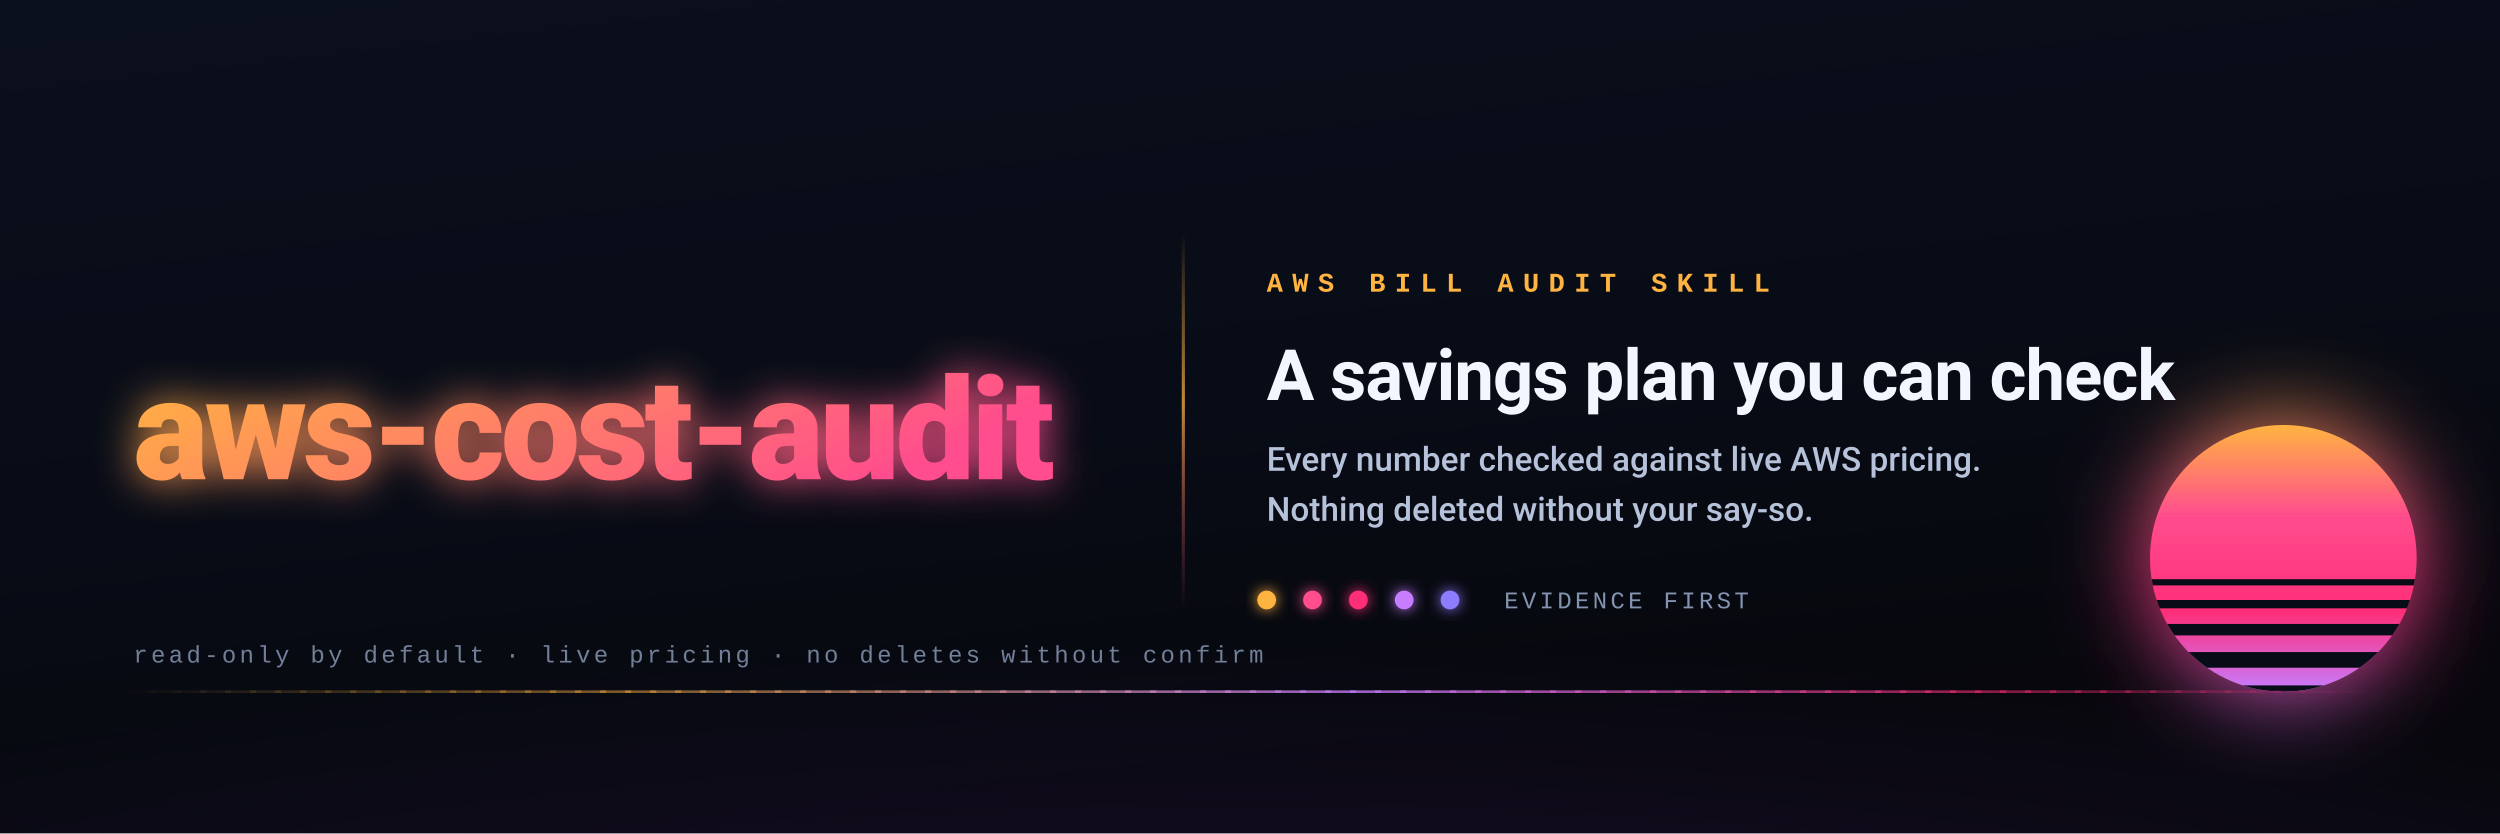
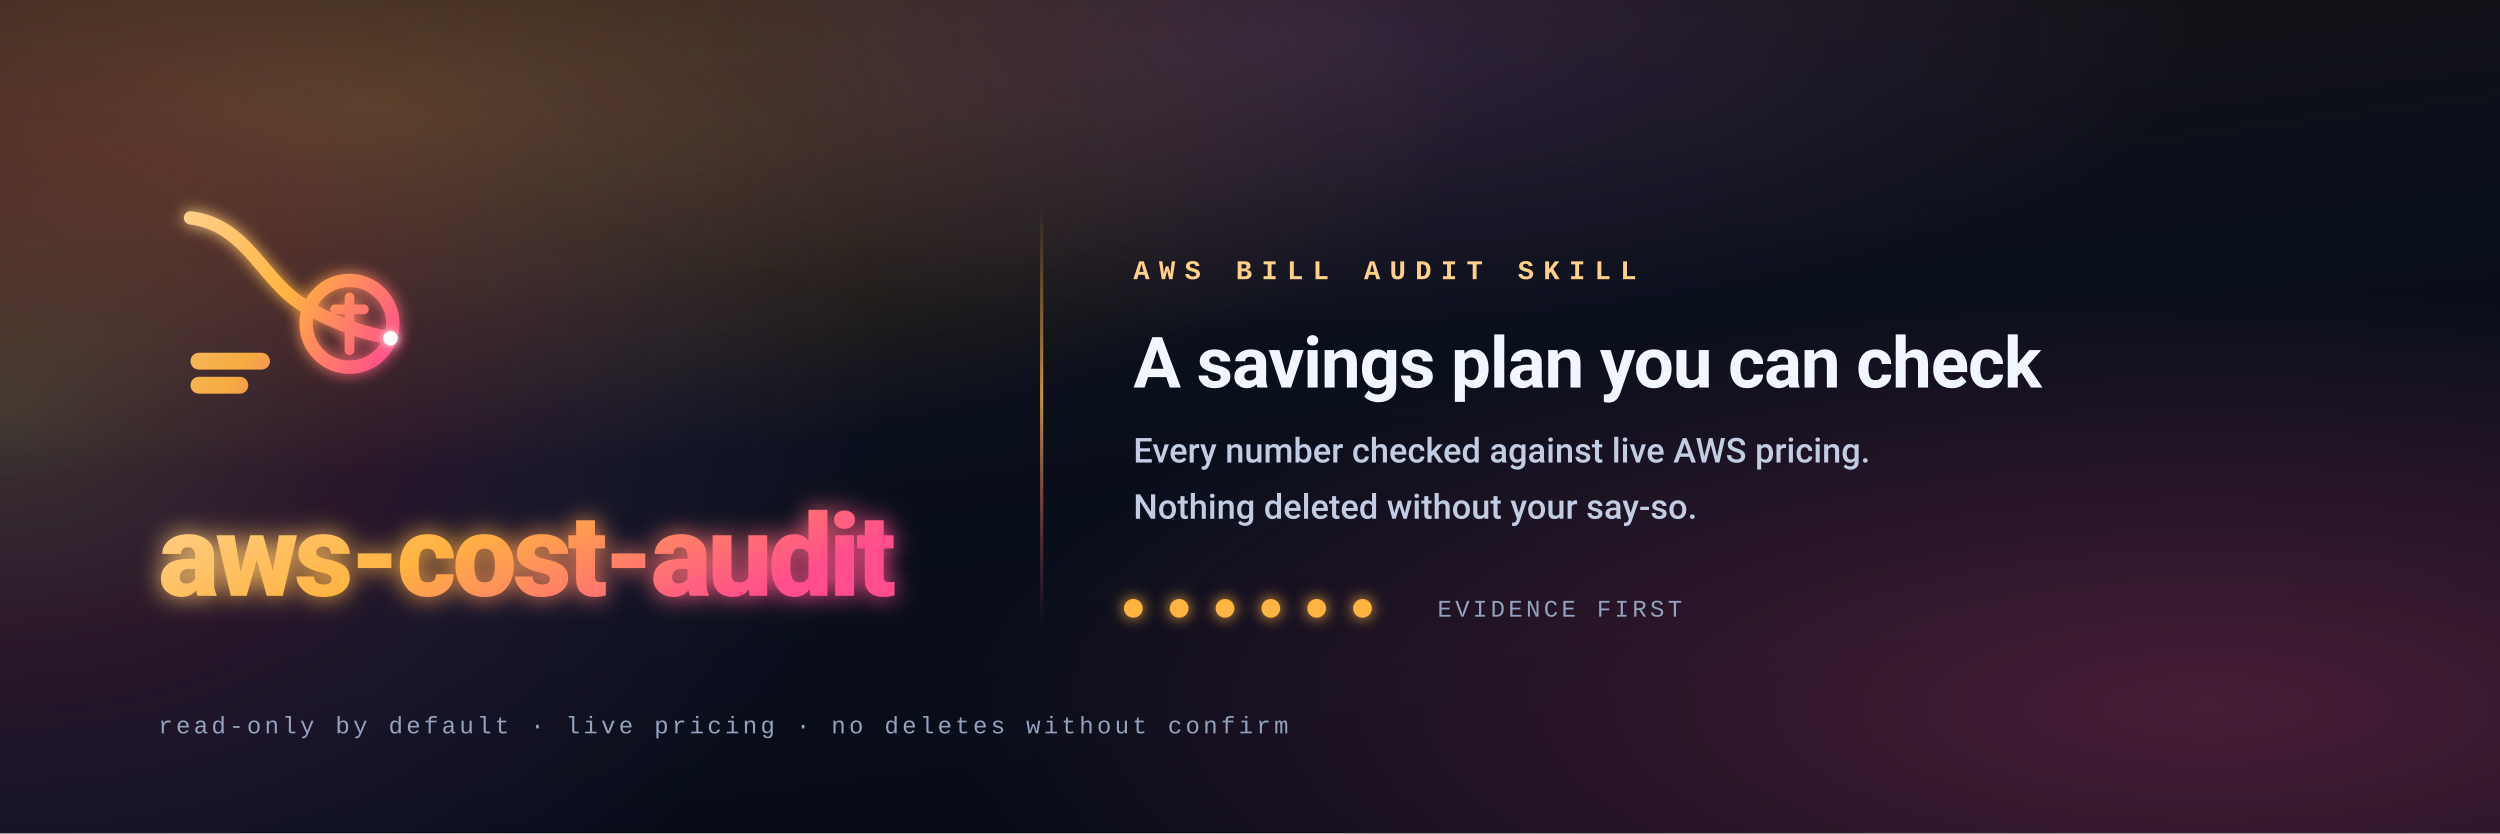
- <svg xmlns="http://www.w3.org/2000/svg" viewBox="0 0 1200 400" width="1200" height="400" fill="none" role="img" aria-label="aws-cost-audit: a savings plan you can check. Every number checked against live AWS pricing. Nothing deleted without your say-so.">
+ <svg xmlns="http://www.w3.org/2000/svg" viewBox="0 0 1200 400" fill="none" role="img" aria-label="aws-cost-audit, an AWS bill audit skill: a savings plan you can check">
  <defs>
-     <linearGradient id="a-ground" x1="0" y1="0" x2="0.35" y2="1">
-       <stop offset="0%" stop-color="#0A0F1C" />
-       <stop offset="60%" stop-color="#080C16" />
-       <stop offset="100%" stop-color="#07070C" />
+     <linearGradient id="aw-ground" x1="0" y1="0" x2="0.4" y2="1">
+       <stop offset="0%" stop-color="#1C1410" />
+       <stop offset="55%" stop-color="#0A0F1C" />
+       <stop offset="100%" stop-color="#080C18" />
    </linearGradient>
-     <radialGradient id="a-bloom" cx="0.5" cy="1" r="0.75">
-       <stop offset="0%" stop-color="#FF2D78" stop-opacity="0.30" />
-       <stop offset="38%" stop-color="#7C3AED" stop-opacity="0.14" />
-       <stop offset="100%" stop-color="#7C3AED" stop-opacity="0" />
+     <radialGradient id="aw-bloomA" cx="0.15" cy="0.13" r="0.44">
+       <stop offset="0%" stop-color="#FFB341" stop-opacity="0.26" />
+       <stop offset="100%" stop-color="#FFB341" stop-opacity="0" />
    </radialGradient>
-     <linearGradient id="a-sun" x1="0" y1="0" x2="0" y2="1">
-       <stop offset="0%" stop-color="#FFB341" />
-       <stop offset="34%" stop-color="#FF4D8D" />
-       <stop offset="70%" stop-color="#FF2D78" />
-       <stop offset="100%" stop-color="#C77DFF" />
-     </linearGradient>
-     <linearGradient id="a-brand" x1="0" y1="0" x2="1" y2="0.25" gradientUnits="objectBoundingBox">
-       <stop offset="0%" stop-color="#FFB341" />
-       <stop offset="100%" stop-color="#FF4D8D" />
-       <animateTransform attributeName="gradientTransform" type="translate" values="-0.12 0; 0.12 0; -0.12 0" dur="18s" repeatCount="indefinite" />
-     </linearGradient>
-     <linearGradient id="a-rule" gradientUnits="userSpaceOnUse" x1="568" y1="112" x2="568" y2="292">
+     <radialGradient id="aw-bloomB" cx="0.88" cy="0.85" r="0.50">
+       <stop offset="0%" stop-color="#FF4D8D" stop-opacity="0.26" />
+       <stop offset="100%" stop-color="#FF4D8D" stop-opacity="0" />
+     </radialGradient>
+     <radialGradient id="aw-bloomC" cx="0.52" cy="0.04" r="0.36">
+       <stop offset="0%" stop-color="#C77DFF" stop-opacity="0.16" />
+       <stop offset="100%" stop-color="#C77DFF" stop-opacity="0" />
+     </radialGradient>
+     <radialGradient id="aw-wash" cx="0.5" cy="0.5" r="0.5">
+       <stop offset="0%" stop-color="#FFD08A" stop-opacity="0.20" />
+       <stop offset="42%" stop-color="#FF4D8D" stop-opacity="0.124" />
+       <stop offset="76%" stop-color="#C77DFF" stop-opacity="0.046" />
+       <stop offset="100%" stop-color="#C77DFF" stop-opacity="0" />
+     </radialGradient>
+     <clipPath id="aw-frame">
+       <rect width="1200" height="400" />
+     </clipPath>
+     <linearGradient id="aw-rule" gradientUnits="userSpaceOnUse" x1="500" y1="100" x2="500" y2="300">
      <stop offset="0%" stop-color="#FFB341" stop-opacity="0" />
-       <stop offset="45%" stop-color="#FFB341" stop-opacity="0.75" />
+       <stop offset="45%" stop-color="#FFB341" stop-opacity="0.8" />
      <stop offset="100%" stop-color="#FF4D8D" stop-opacity="0" />
    </linearGradient>
-     <linearGradient id="a-horizon" gradientUnits="userSpaceOnUse" x1="60" y1="332" x2="1140" y2="332">
-       <stop offset="0%" stop-color="#FFB341" stop-opacity="0" />
-       <stop offset="22%" stop-color="#FFB341" stop-opacity="0.5" />
-       <stop offset="55%" stop-color="#C77DFF" stop-opacity="0.8" />
-       <stop offset="82%" stop-color="#FF2D78" stop-opacity="0.6" />
-       <stop offset="100%" stop-color="#FF2D78" stop-opacity="0" />
+     <linearGradient id="aw-ink" gradientUnits="userSpaceOnUse" x1="40" y1="76" x2="216" y2="196">
+       <stop class="awk1" offset="0%" stop-color="#FFD08A" />
+       <stop class="awk2" offset="52%" stop-color="#FFB341" />
+       <stop class="awk3" offset="100%" stop-color="#FF4D8D" />
    </linearGradient>
-     <linearGradient id="a-gridfade" gradientUnits="userSpaceOnUse" x1="0" y1="332" x2="0" y2="400">
-       <stop offset="0%" stop-color="#FFB341" stop-opacity="0.55" />
-       <stop offset="55%" stop-color="#C77DFF" stop-opacity="0.28" />
-       <stop offset="100%" stop-color="#FF2D78" stop-opacity="0.05" />
-     </linearGradient>
-     <linearGradient id="a-sheen" x1="0" y1="0" x2="1" y2="0">
-       <stop offset="0%" stop-color="#FFFFFF" stop-opacity="0" />
-       <stop offset="50%" stop-color="#FFFFFF" stop-opacity="0.55" />
-       <stop offset="100%" stop-color="#FFFFFF" stop-opacity="0" />
-     </linearGradient>
-     <filter id="a-glow" x="-40%" y="-40%" width="180%" height="180%">
-       <feGaussianBlur stdDeviation="10" result="b" />
+     <filter id="aw-glow" x="-45%" y="-45%" width="190%" height="190%">
+       <feGaussianBlur stdDeviation="6.0" result="b" />
      <feMerge>
        <feMergeNode in="b" />
        <feMergeNode in="SourceGraphic" />
      </feMerge>
    </filter>
-     <filter id="a-glow-sm" x="-60%" y="-60%" width="220%" height="220%">
-       <feGaussianBlur stdDeviation="3.2" result="b" />
+     <filter id="aw-glow-sm" x="-150%" y="-150%" width="400%" height="400%">
+       <feGaussianBlur stdDeviation="3.6" result="b" />
      <feMerge>
        <feMergeNode in="b" />
        <feMergeNode in="SourceGraphic" />
      </feMerge>
    </filter>
-     <filter id="a-glow-atmo" x="-70%" y="-70%" width="240%" height="240%">
-       <feGaussianBlur stdDeviation="22" result="b" />
-       <feMerge>
-         <feMergeNode in="b" />
-         <feMergeNode in="SourceGraphic" />
-       </feMerge>
-     </filter>
-     <clipPath id="a-sunclip">
-       <circle cx="1096" cy="268" r="64" />
+     <clipPath id="aw-b1">
+       <rect class="awb1" x="44" y="196" width="66" height="14" />
    </clipPath>
-     <clipPath id="a-gridclip">
-       <rect x="0" y="332" width="1200" height="68" />
+     <clipPath id="aw-b2">
+       <rect class="awb2" x="44" y="216" width="48" height="14" />
    </clipPath>
-     <clipPath id="a-wordclip">
-       <text x="64" y="230" font-family="system-ui, -apple-system, 'Segoe UI', Roboto, 'Helvetica Neue', Arial, sans-serif" font-size="68" font-weight="800" letter-spacing="-2">aws-cost-audit</text>
+     <linearGradient id="aw-word" x1="0" y1="0" x2="1" y2="0.25">
+       <stop class="awk1" offset="0%" stop-color="#FFD08A" />
+       <stop class="awk2" offset="46%" stop-color="#FFB341" />
+       <stop class="awk3" offset="100%" stop-color="#FF4D8D" />
+     </linearGradient>
+     <linearGradient id="aw-sheen" x1="0" y1="0" x2="1" y2="0">
+       <stop offset="0%" stop-color="#FFFFFF" stop-opacity="0" />
+       <stop offset="50%" stop-color="#FFFFFF" stop-opacity="0.62" />
+       <stop offset="100%" stop-color="#FFFFFF" stop-opacity="0" />
+     </linearGradient>
+     <clipPath id="aw-wordclip">
+       <text x="76" y="286" font-family="system-ui, -apple-system, 'Segoe UI', Roboto, 'Helvetica Neue', Arial, sans-serif" font-size="55" font-weight="800" letter-spacing="-1.9">aws-cost-audit</text>
    </clipPath>
  </defs>
  <style>
    .disp { font-family: system-ui, -apple-system, 'Segoe UI', Roboto, 'Helvetica Neue', Arial, sans-serif; }
    .mono { font-family: ui-monospace, SFMono-Regular, 'SF Mono', Menlo, Consolas, 'Liberation Mono', monospace; }
-     .eyebrow { font-size: 13px; font-weight: 600; letter-spacing: 4.5px; fill: #FFB341; }
+     .eyebrow { font-size: 13px; font-weight: 600; letter-spacing: 4.5px; fill: #FFD08A; }
    .head    { font-size: 34px; font-weight: 700; fill: #F2F6FF; letter-spacing: -0.5px; }
-     .sub     { font-size: 16px; font-weight: 500; fill: #B6C2DA; }
-     .tag     { font-size: 11.5px; letter-spacing: 1.6px; fill: #8494B0; }
- 
-     @keyframes a-breathe { 0%,100% { opacity: 0.55; } 50% { opacity: 0.95; } }
-     .bloom { animation: a-breathe 9s ease-in-out infinite; }
- 
-     @keyframes a-sunpulse { 0%,100% { opacity: 0.42; } 50% { opacity: 0.62; } }
-     .sun { animation: a-sunpulse 10s ease-in-out infinite; }
- 
-     @keyframes a-flow { to { stroke-dashoffset: -240; } }
-     .flowline { animation: a-flow 14s linear infinite; }
- 
-     @keyframes a-pip { 0%,100% { opacity: 0.45; } 50% { opacity: 1; } }
-     .d1 { animation: a-pip 5s ease-in-out infinite 0s; }
-     .d2 { animation: a-pip 5s ease-in-out infinite 0.35s; }
-     .d3 { animation: a-pip 5s ease-in-out infinite 0.7s; }
-     .d4 { animation: a-pip 5s ease-in-out infinite 1.05s; }
-     .d5 { animation: a-pip 5s ease-in-out infinite 1.4s; }
- 
-     @keyframes a-sheen {
-       0%   { transform: translateX(0); }
-       34%  { transform: translateX(700px); }
-       100% { transform: translateX(700px); }
-     }
-     .sheen { animation: a-sheen 7.5s linear infinite; }
- 
-     @media (prefers-reduced-motion: reduce) {
-       * { animation: none !important; }
-     }
+     .sub     { font-size: 16.5px; font-weight: 500; fill: #C2CDE4; }
+     .tag     { font-size: 11.5px; letter-spacing: 1.6px; fill: #93A2BE; }
+     .chip    { font-size: 11.5px; letter-spacing: 1.2px; fill: #C2CDE4; }
+     @keyframes aw-breathe { 0%,100% { opacity:0.62; } 50% { opacity:1; } }
+     .awbloom { animation: aw-breathe 11s ease-in-out infinite; }
+     @keyframes aw-sweep { 0% { transform: translateX(-360px); } 100% { transform: translateX(1560px); } }
+     .awwash { animation: aw-sweep 17s cubic-bezier(.5,0,.5,1) infinite; }
+     @keyframes aw-sheen { 0% { transform: translateX(0); } 15%,100% { transform: translateX(252px); } }
+     .awsheen { animation: aw-sheen 8.5s cubic-bezier(.4,0,.3,1) infinite; }
+     @keyframes aw-pip { 0%,100% { opacity: 0.5; } 50% { opacity: 1; } }
+     .awp1 { animation: aw-pip 5s ease-in-out infinite 0.0s; }
+     .awp2 { animation: aw-pip 5s ease-in-out infinite 0.35s; }
+     .awp3 { animation: aw-pip 5s ease-in-out infinite 0.7s; }
+     .awp4 { animation: aw-pip 5s ease-in-out infinite 1.05s; }
+     .awp5 { animation: aw-pip 5s ease-in-out infinite 1.4s; }
+     .awp6 { animation: aw-pip 5s ease-in-out infinite 1.75s; }
+     @keyframes aw-draw { 0% { stroke-dashoffset: 1000; } 40%,88% { stroke-dashoffset: 0; } 100% { stroke-dashoffset: 1000; } }
+     .awcurve { stroke-dasharray: 1000; animation: aw-draw 7s linear infinite; }
+     @keyframes aw-b1 { 0%,40% { width: 66px; } 88%,100% { width: 22px; } }
+     @keyframes aw-b2 { 0%,46% { width: 48px; } 88%,100% { width: 14px; } }
+     .awb1 { animation: aw-b1 7s steps(6, end) infinite; }
+     .awb2 { animation: aw-b2 7s steps(6, end) infinite; }
+     @keyframes aw-coin { 0%,100% { opacity: 0.55; } 50% { opacity: 1; } }
+     .awcoin { animation: aw-coin 7s ease-in-out infinite; }
+     @keyframes aw-k1 { 0%,100% { stop-color:#FFD08A; } 50% { stop-color:#FFB341; } }
+     @keyframes aw-k2 { 0%,100% { stop-color:#FFB341; } 50% { stop-color:#FF9A4D; } }
+     @keyframes aw-k3 { 0%,100% { stop-color:#FF4D8D; } 50% { stop-color:#FF7A3D; } }
+     .awk1 { animation: aw-k1 15s ease-in-out infinite; }
+     .awk2 { animation: aw-k2 15s ease-in-out infinite; }
+     .awk3 { animation: aw-k3 15s ease-in-out infinite; }
+     @media (prefers-reduced-motion: reduce) { * { animation: none !important; } }
  </style>
-   <rect width="1200" height="400" fill="url(#a-ground)" />
-   <ellipse class="bloom" cx="600" cy="404" rx="720" ry="190" fill="url(#a-bloom)" />
-   <g class="sun">
-     <g filter="url(#a-glow-atmo)">
-       <circle cx="1096" cy="268" r="64" fill="url(#a-sun)" />
-     </g>
-     <g clip-path="url(#a-sunclip)" fill="#080C16">
-       <rect x="1024" y="278" width="144" height="3" />
-       <rect x="1024" y="288" width="144" height="4" />
-       <rect x="1024" y="299.5" width="144" height="5.5" />
-       <rect x="1024" y="313" width="144" height="7.5" />
-       <rect x="1024" y="329" width="144" height="10" />
+   <rect width="1200" height="400" fill="url(#aw-ground)" />
+   <g class="awbloom">
+     <rect width="1200" height="400" fill="url(#aw-bloomA)" />
+     <rect width="1200" height="400" fill="url(#aw-bloomB)" />
+     <rect width="1200" height="400" fill="url(#aw-bloomC)" />
+   </g>
+   <g clip-path="url(#aw-frame)">
+     <g transform="translate(0,196)">
+       <ellipse class="awwash" cx="0" cy="0" rx="430" ry="300" fill="url(#aw-wash)" />
    </g>
  </g>
-   <g id="grid" clip-path="url(#a-gridclip)" opacity="0">
-     <g stroke="url(#a-gridfade)" stroke-width="1" fill="none">
-       <path d="M600 332 L-1180 400" />
-       <path d="M600 332 L-560 400" />
-       <path d="M600 332 L-190 400" />
-       <path d="M600 332 L40 400" />
-       <path d="M600 332 L200 400" />
-       <path d="M600 332 L320 400" />
-       <path d="M600 332 L415 400" />
-       <path d="M600 332 L490 400" />
-       <path d="M600 332 L548 400" />
-       <path d="M600 332 L600 400" />
-       <path d="M600 332 L652 400" />
-       <path d="M600 332 L710 400" />
-       <path d="M600 332 L785 400" />
-       <path d="M600 332 L880 400" />
-       <path d="M600 332 L1000 400" />
-       <path d="M600 332 L1160 400" />
-       <path d="M600 332 L1390 400" />
-       <path d="M600 332 L1760 400" />
-       <path d="M600 332 L2380 400" />
+   <g transform="translate(66,56) scale(0.5781)">
+     <g opacity="0.32">
+       <circle cx="176" cy="172" r="36" fill="none" stroke="url(#aw-ink)" stroke-width="11" />
+       <path d="M44 84 C92 90, 104 138, 140 158 C168 174, 190 180, 210 184" fill="none" stroke="url(#aw-ink)" stroke-width="11" stroke-linecap="round" />
    </g>
-     <g stroke="url(#a-gridfade)" stroke-width="1" fill="none">
-       <line x1="0" y1="335" x2="1200" y2="335" />
-       <line x1="0" y1="339.5" x2="1200" y2="339.5" />
-       <line x1="0" y1="345.5" x2="1200" y2="345.5" />
-       <line x1="0" y1="353.5" x2="1200" y2="353.5" />
-       <line x1="0" y1="364" x2="1200" y2="364" />
-       <line x1="0" y1="378" x2="1200" y2="378" />
-       <line x1="0" y1="396" x2="1200" y2="396" />
+     <g class="awcoin" filter="url(#aw-glow)">
+       <circle cx="176" cy="172" r="36" fill="none" stroke="url(#aw-ink)" stroke-width="11" />
+       <path d="M176 150 V194 M164 160 H188" stroke="url(#aw-ink)" stroke-width="8" stroke-linecap="round" fill="none" />
+     </g>
+     <g filter="url(#aw-glow)">
+       <path class="awcurve" d="M44 84 C92 90, 104 138, 140 158 C168 174, 190 180, 210 184" pathLength="1000" fill="none" stroke="url(#aw-ink)" stroke-width="11" stroke-linecap="round" />
+     </g>
+     <g transform="translate(210,184)">
+       <g filter="url(#aw-glow-sm)">
+         <circle r="6" fill="#FFFFFF" />
+       </g>
+     </g>
+     <g fill="url(#aw-ink)" opacity="0.95">
+       <g clip-path="url(#aw-b1)">
+         <rect x="44" y="196" width="66" height="14" rx="7" />
+       </g>
+       <g clip-path="url(#aw-b2)">
+         <rect x="44" y="216" width="48" height="14" rx="7" />
+       </g>
    </g>
  </g>
-   <g opacity="0.95">
-     <line x1="60" y1="332" x2="1140" y2="332" stroke="url(#a-horizon)" stroke-width="1.25" />
-     <line class="flowline" x1="60" y1="332" x2="1140" y2="332" stroke="url(#a-horizon)" stroke-width="1.25" stroke-dasharray="3 9" opacity="0.85" />
+   <g filter="url(#aw-glow)">
+     <text class="disp" x="76" y="286" font-size="55" font-weight="800" letter-spacing="-1.9" fill="url(#aw-word)">aws-cost-audit</text>
  </g>
-   <g filter="url(#a-glow)">
-     <text class="disp" x="64" y="230" font-size="68" font-weight="800" letter-spacing="-2" fill="url(#a-brand)">aws-cost-audit</text>
-   </g>
-   <g clip-path="url(#a-wordclip)">
+   <g clip-path="url(#aw-wordclip)">
    <g transform="skewX(-18)">
-       <rect class="sheen" x="-200" y="140" width="110" height="130" fill="url(#a-sheen)" opacity="0.7" />
+       <rect class="awsheen" x="15" y="231" width="25" height="74" fill="url(#aw-sheen)" opacity="0.45" />
    </g>
  </g>
-   <line x1="568" y1="112" x2="568" y2="292" stroke="url(#a-rule)" stroke-width="1.5" />
-   <g transform="translate(608,0)">
-     <text class="mono eyebrow" x="0" y="140">AWS BILL AUDIT SKILL</text>
-     <text class="disp head" x="0" y="192">A savings plan you can check</text>
-     <text class="disp sub" x="0" y="226">Every number checked against live AWS pricing.</text>
-     <text class="disp sub" x="0" y="250">Nothing deleted without your say-so.</text>
-     <g transform="translate(0,288)">
-       <g class="d1">
-         <circle cx="0" cy="0" r="4.5" fill="#FFB341" filter="url(#a-glow-sm)" />
+   <line x1="500" y1="100" x2="500" y2="300" stroke="url(#aw-rule)" stroke-width="1.5" />
+   <g transform="translate(544,0)">
+     <text class="mono eyebrow" x="0" y="134">AWS BILL AUDIT SKILL</text>
+     <text class="disp head" x="0" y="186">A savings plan you can check</text>
+     <text class="disp sub" x="0" y="222">Every number checked against live AWS pricing.</text>
+     <text class="disp sub" x="0" y="249">Nothing deleted without your say-so.</text>
+     <g transform="translate(0,292)">
+       <g class="awp1">
+         <circle cx="0" cy="0" r="4.5" fill="#FFB341" filter="url(#aw-glow-sm)" />
      </g>
-       <g class="d2">
-         <circle cx="22" cy="0" r="4.5" fill="#FF4D8D" filter="url(#a-glow-sm)" />
+       <g class="awp2">
+         <circle cx="22" cy="0" r="4.5" fill="#FFB341" filter="url(#aw-glow-sm)" />
      </g>
-       <g class="d3">
-         <circle cx="44" cy="0" r="4.5" fill="#FF2D78" filter="url(#a-glow-sm)" />
+       <g class="awp3">
+         <circle cx="44" cy="0" r="4.5" fill="#FFB341" filter="url(#aw-glow-sm)" />
      </g>
-       <g class="d4">
-         <circle cx="66" cy="0" r="4.5" fill="#C77DFF" filter="url(#a-glow-sm)" />
+       <g class="awp4">
+         <circle cx="66" cy="0" r="4.5" fill="#FFB341" filter="url(#aw-glow-sm)" />
      </g>
-       <g class="d5">
-         <circle cx="88" cy="0" r="4.5" fill="#8E7BFF" filter="url(#a-glow-sm)" />
+       <g class="awp5">
+         <circle cx="88" cy="0" r="4.5" fill="#FFB341" filter="url(#aw-glow-sm)" />
      </g>
-       <text class="mono tag" x="114" y="4">EVIDENCE FIRST</text>
+       <g class="awp6">
+         <circle cx="110" cy="0" r="4.5" fill="#FFB341" filter="url(#aw-glow-sm)" />
+       </g>
+       <text class="mono tag" x="146" y="4">EVIDENCE FIRST</text>
    </g>
  </g>
-   <text class="mono tag" x="64" y="318" opacity="0.85">read-only by default  ·  live pricing  ·  no deletes without confirm</text>
+   <text class="mono tag" x="76" y="352">read-only by default  ·  live pricing  ·  no deletes without confirm</text>
</svg>
